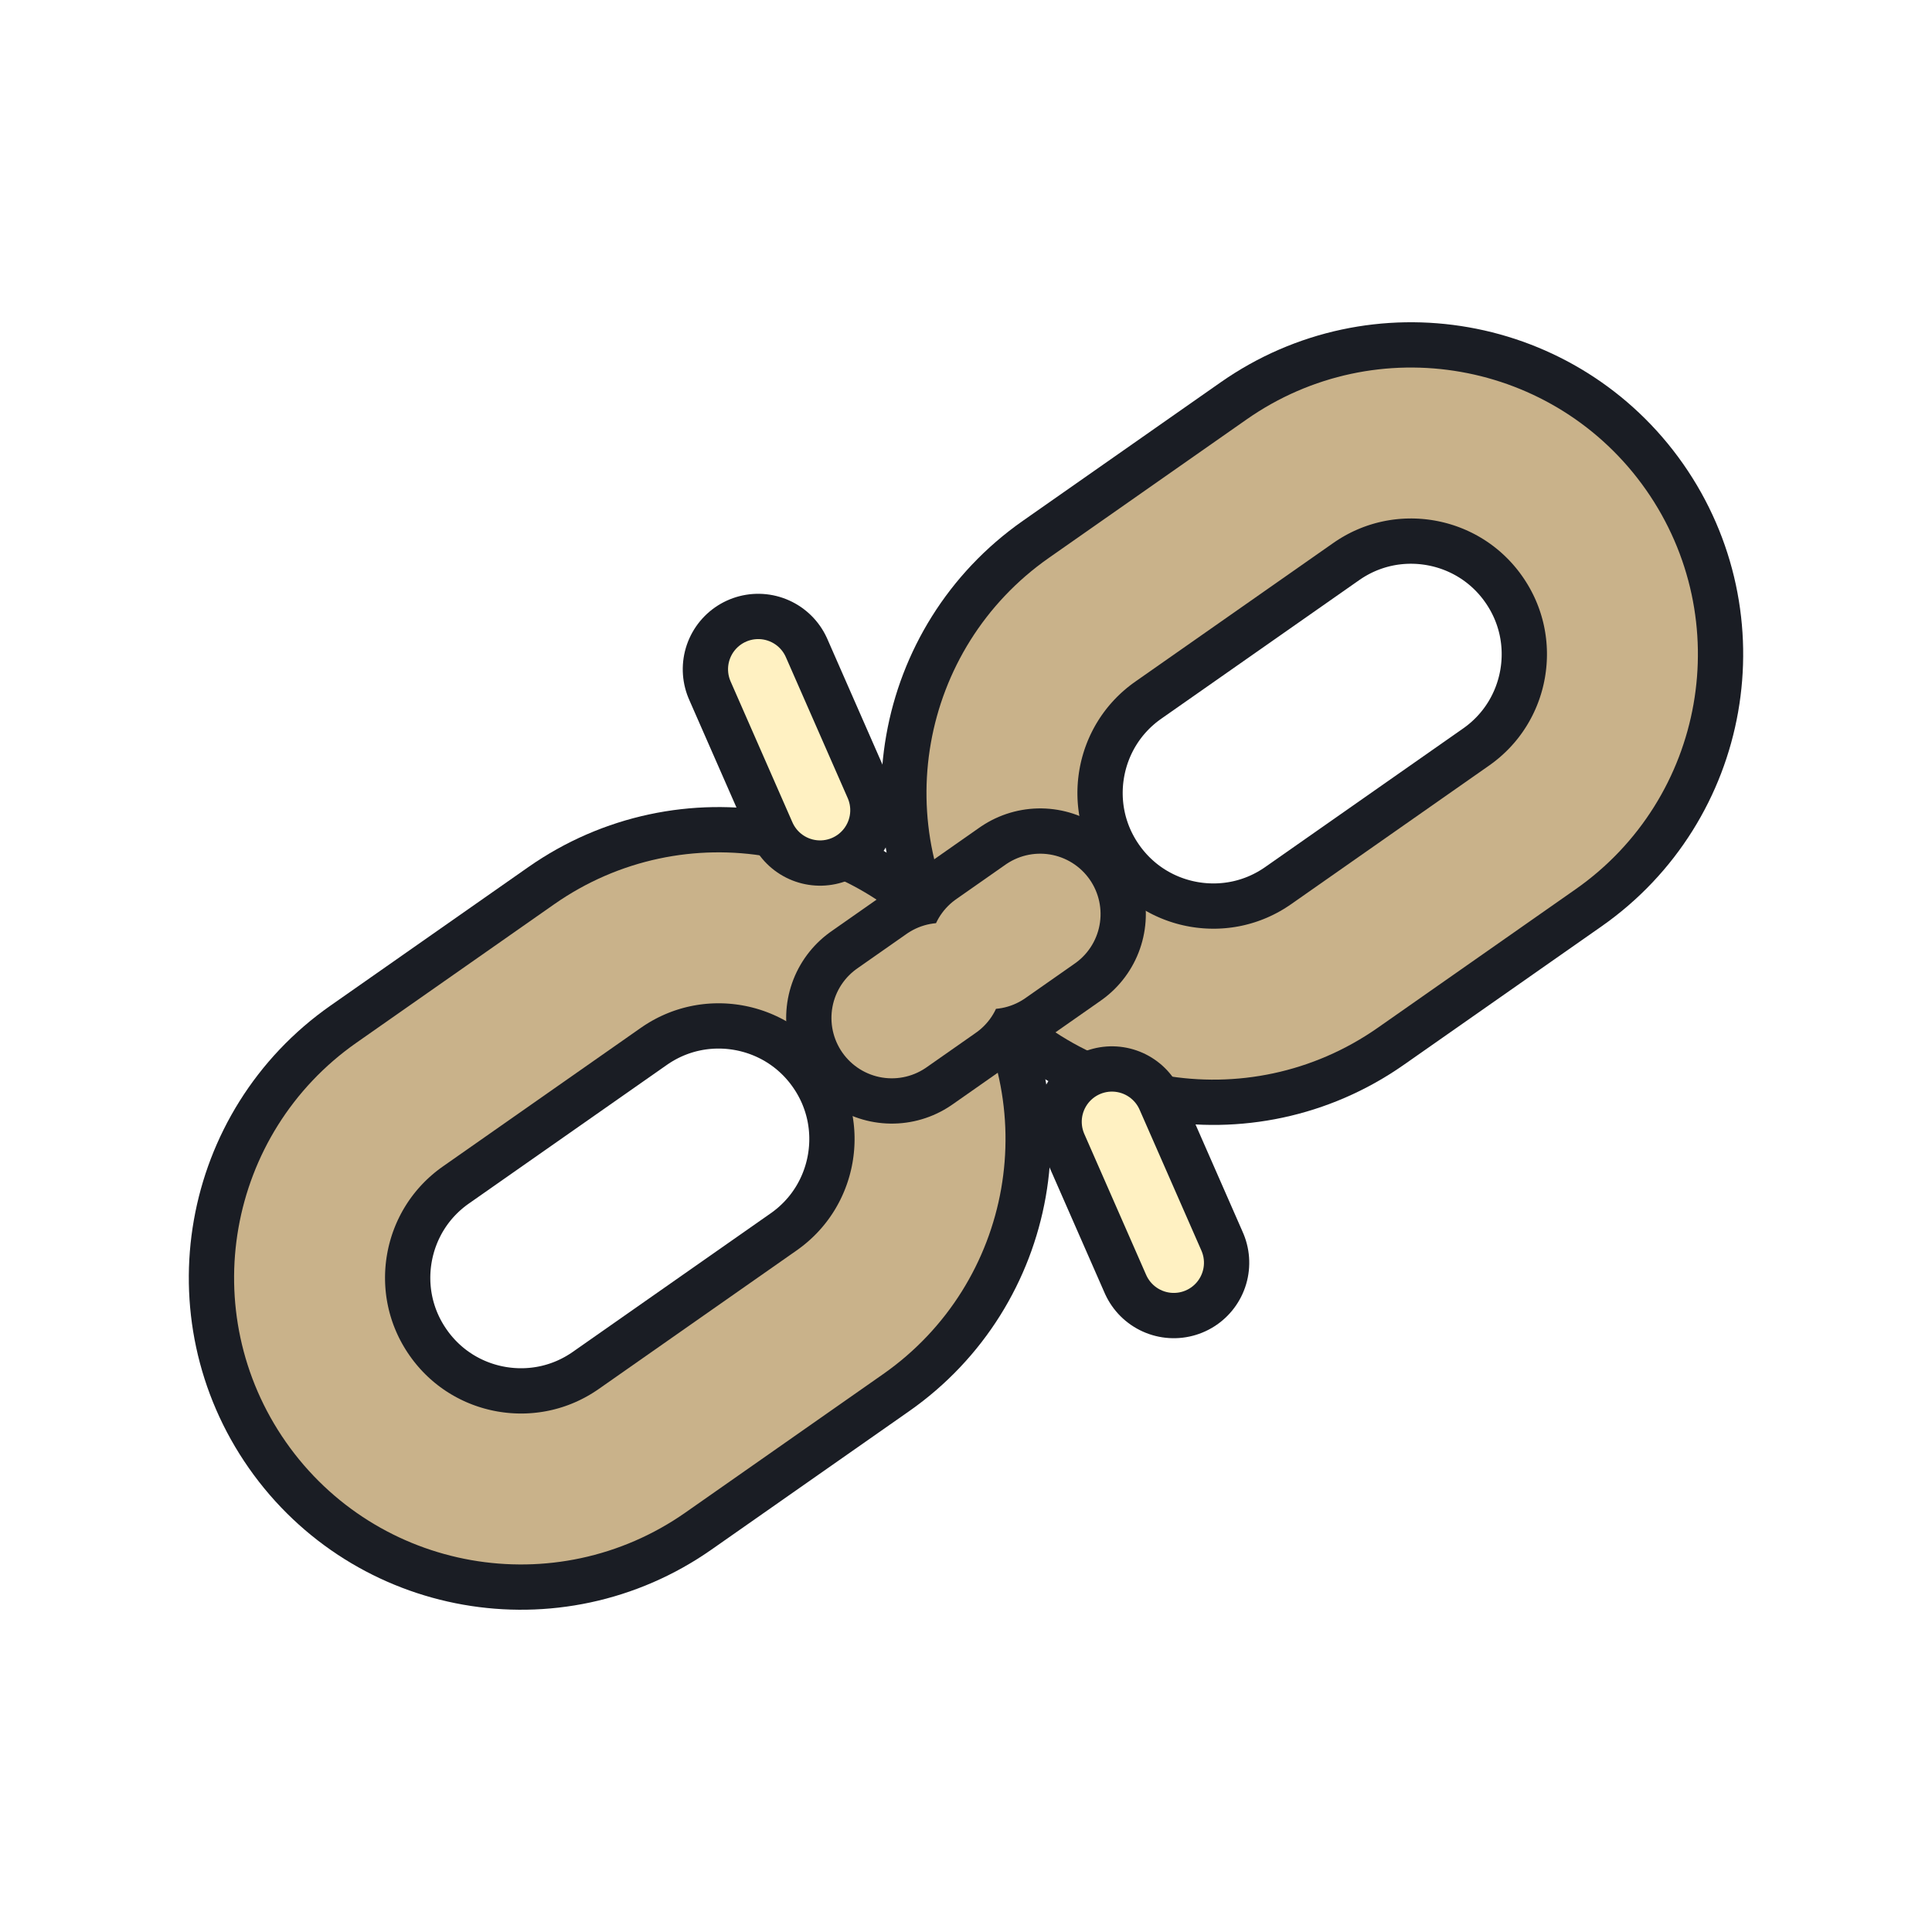
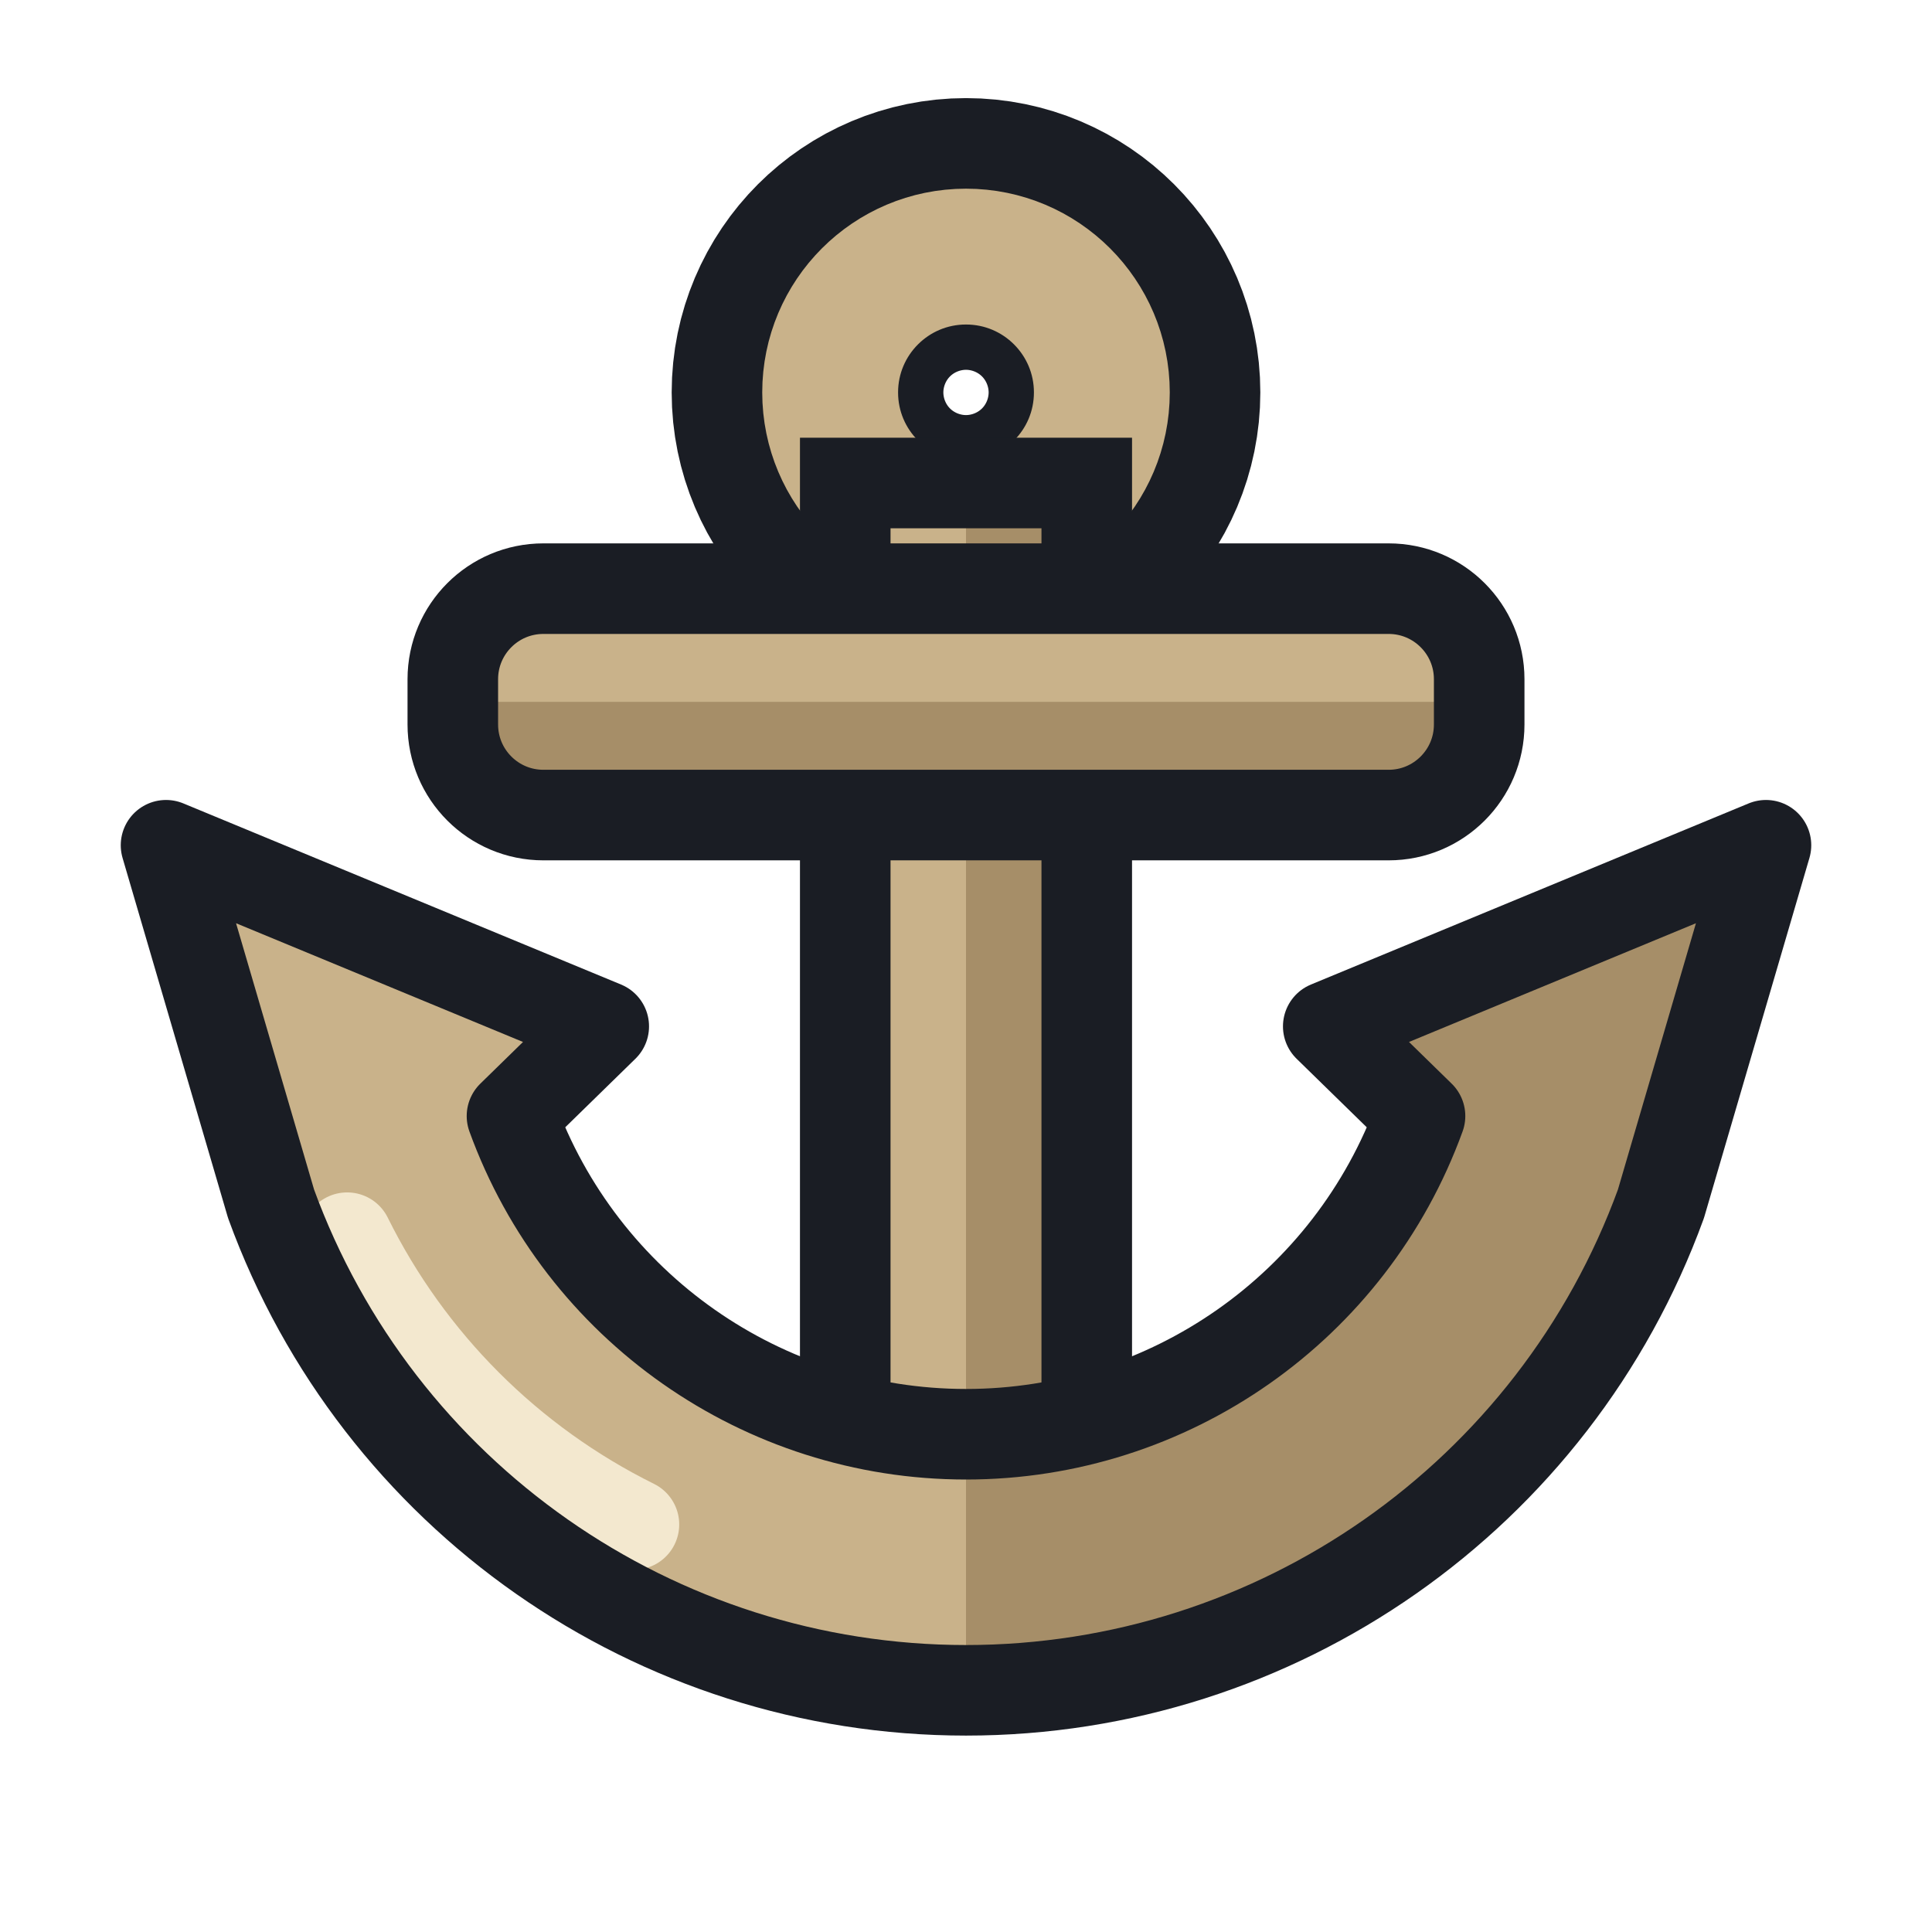
<svg xmlns="http://www.w3.org/2000/svg" width="64" height="64" viewBox="0 0 64 64">
-   <g transform="rotate(-35 32 32)">
-     <path d="M 14 25 L 22 25 A 7 7 0 0 1 22 39 L 14 39 A 7 7 0 0 1 14 25 Z" fill="none" stroke="#1a1d24" stroke-width="8" stroke-linecap="round" stroke-linejoin="round" />
-     <path d="M 14 25 L 22 25 A 7 7 0 0 1 22 39 L 14 39 A 7 7 0 0 1 14 25 Z" fill="none" stroke="#c9b28a" stroke-width="5" stroke-linecap="round" stroke-linejoin="round" />
-     <path d="M 42 25 L 50 25 A 7 7 0 0 1 50 39 L 42 39 A 7 7 0 0 1 42 25 Z" fill="none" stroke="#1a1d24" stroke-width="8" stroke-linecap="round" stroke-linejoin="round" />
-     <path d="M 42 25 L 50 25 A 7 7 0 0 1 50 39 L 42 39 A 7 7 0 0 1 42 25 Z" fill="none" stroke="#c9b28a" stroke-width="5" stroke-linecap="round" stroke-linejoin="round" />
-     <path d="M 29 32 L 31 32 M 33 32 L 35 32" fill="none" stroke="#1a1d24" stroke-width="7" stroke-linecap="round" stroke-linejoin="round" />
-     <path d="M 29 32 L 31 32 M 33 32 L 35 32" fill="none" stroke="#c9b28a" stroke-width="4" stroke-linecap="round" stroke-linejoin="round" />
-     <path d="M 32 20 L 31 25 M 32 44 L 33 39" fill="none" stroke="#1a1d24" stroke-width="5" stroke-linecap="round" stroke-linejoin="round" />
-     <path d="M 32 20 L 31 25 M 32 44 L 33 39" fill="none" stroke="#fff1c2" stroke-width="2" stroke-linecap="round" stroke-linejoin="round" />
-   </g>
+   <circle cx="32" cy="13" r="4.5" fill="none" stroke="#1a1d24" stroke-width="10.5" />
+   <circle cx="32" cy="13" r="4.5" fill="none" stroke="#c9b28a" stroke-width="4.5" />
+   <rect x="28" y="16" width="8" height="36" fill="#c9b28a" />
+   <rect x="32" y="16" width="4" height="36" fill="#a68e68" />
+   <rect x="28" y="16" width="8" height="36" fill="none" stroke="#1a1d24" stroke-width="3" />
+   <path d="M 5.5 28 L 20 34 L 16.96 36.97 A 16 16 0 0 0 47.04 36.97 L 44 34 L 58.5 28 L 55.02 39.88 A 24.5 24.5 0 0 1 8.98 39.88 Z" fill="#c9b28a" />
+   <path d="M 32 47.5 A 16 16 0 0 0 47.04 36.97 L 44 34 L 58.5 28 L 55.02 39.88 A 24.5 24.5 0 0 1 32 56 Z" fill="#a68e68" />
+   <path d="M 11.5 41 A 21 21 0 0 0 21 50.5" fill="none" stroke="#f3e8cf" stroke-width="3" stroke-linecap="round" />
+   <path d="M 5.5 28 L 20 34 L 16.96 36.97 A 16 16 0 0 0 47.04 36.97 L 44 34 L 58.5 28 L 55.02 39.88 A 24.5 24.5 0 0 1 8.98 39.88 Z" fill="none" stroke="#1a1d24" stroke-width="3" stroke-linejoin="round" />
+   <rect x="15" y="19.5" width="34" height="7.5" rx="3" fill="#c9b28a" />
+   <path d="M 15 23.25 L 49 23.25 L 49 24 A 3 3 0 0 1 46 27 L 18 27 A 3 3 0 0 1 15 24 Z" fill="#a68e68" />
+   <rect x="15" y="19.5" width="34" height="7.5" rx="3" fill="none" stroke="#1a1d24" stroke-width="3" />
</svg>
